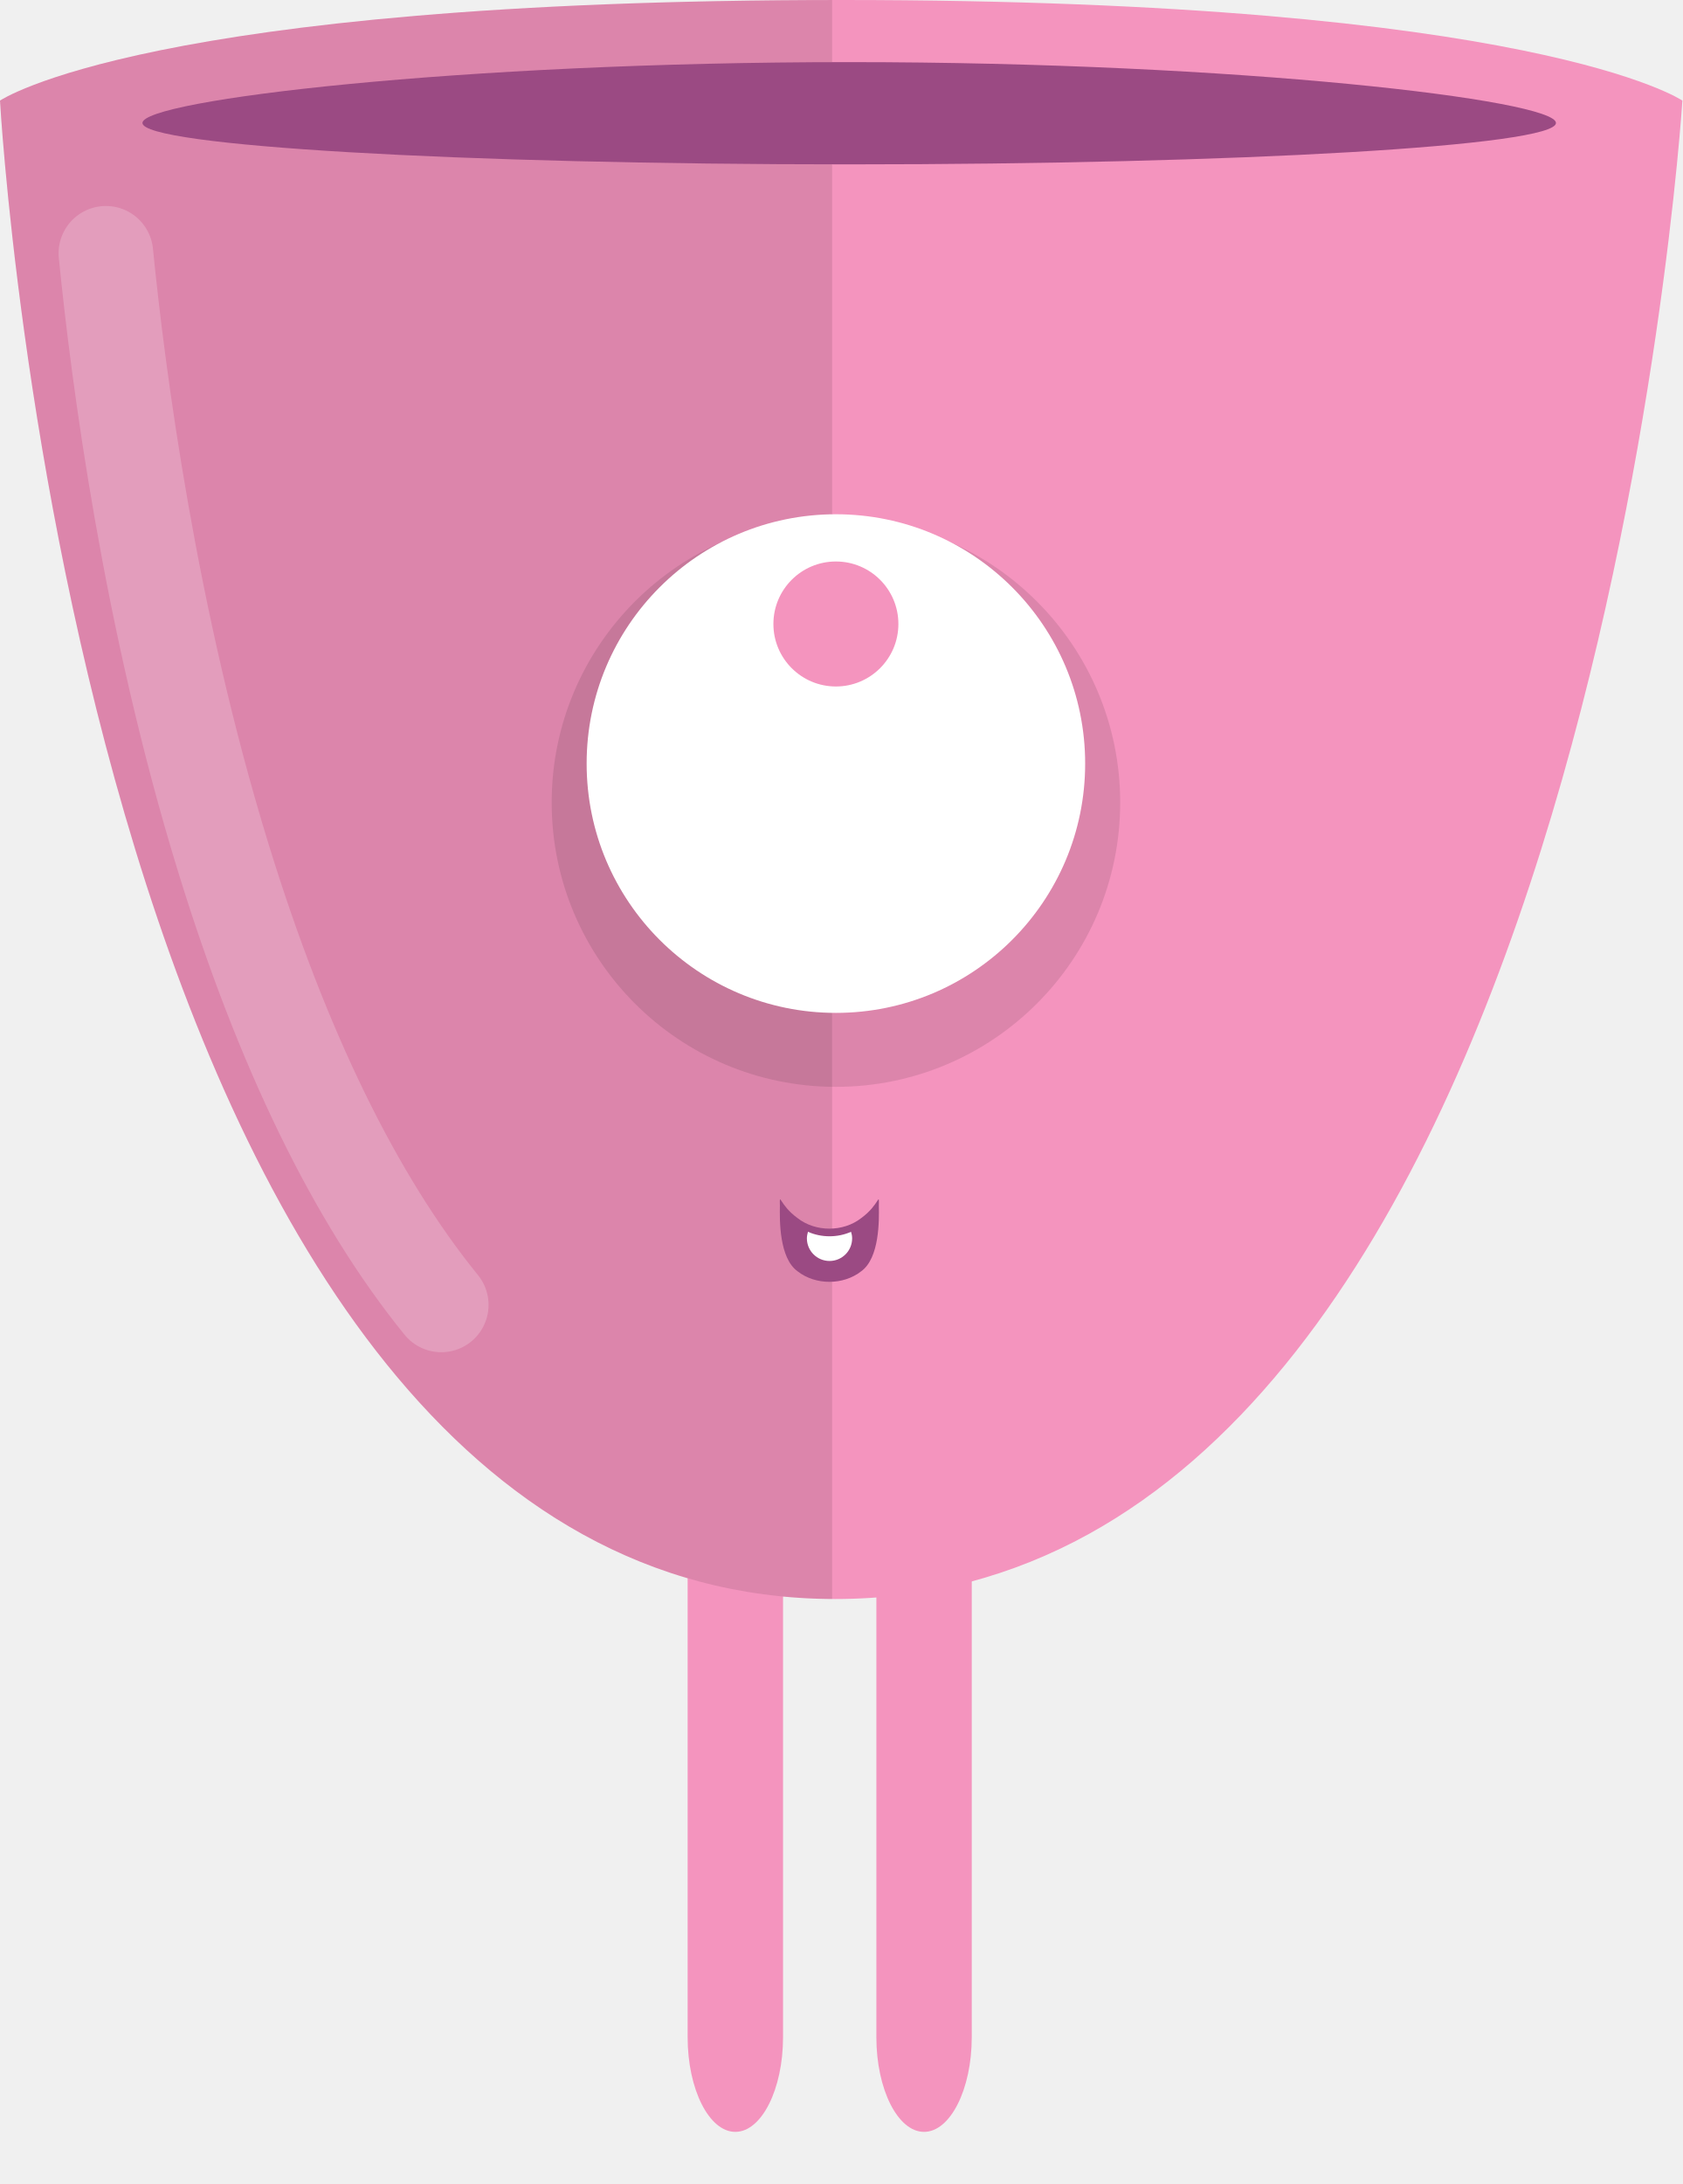
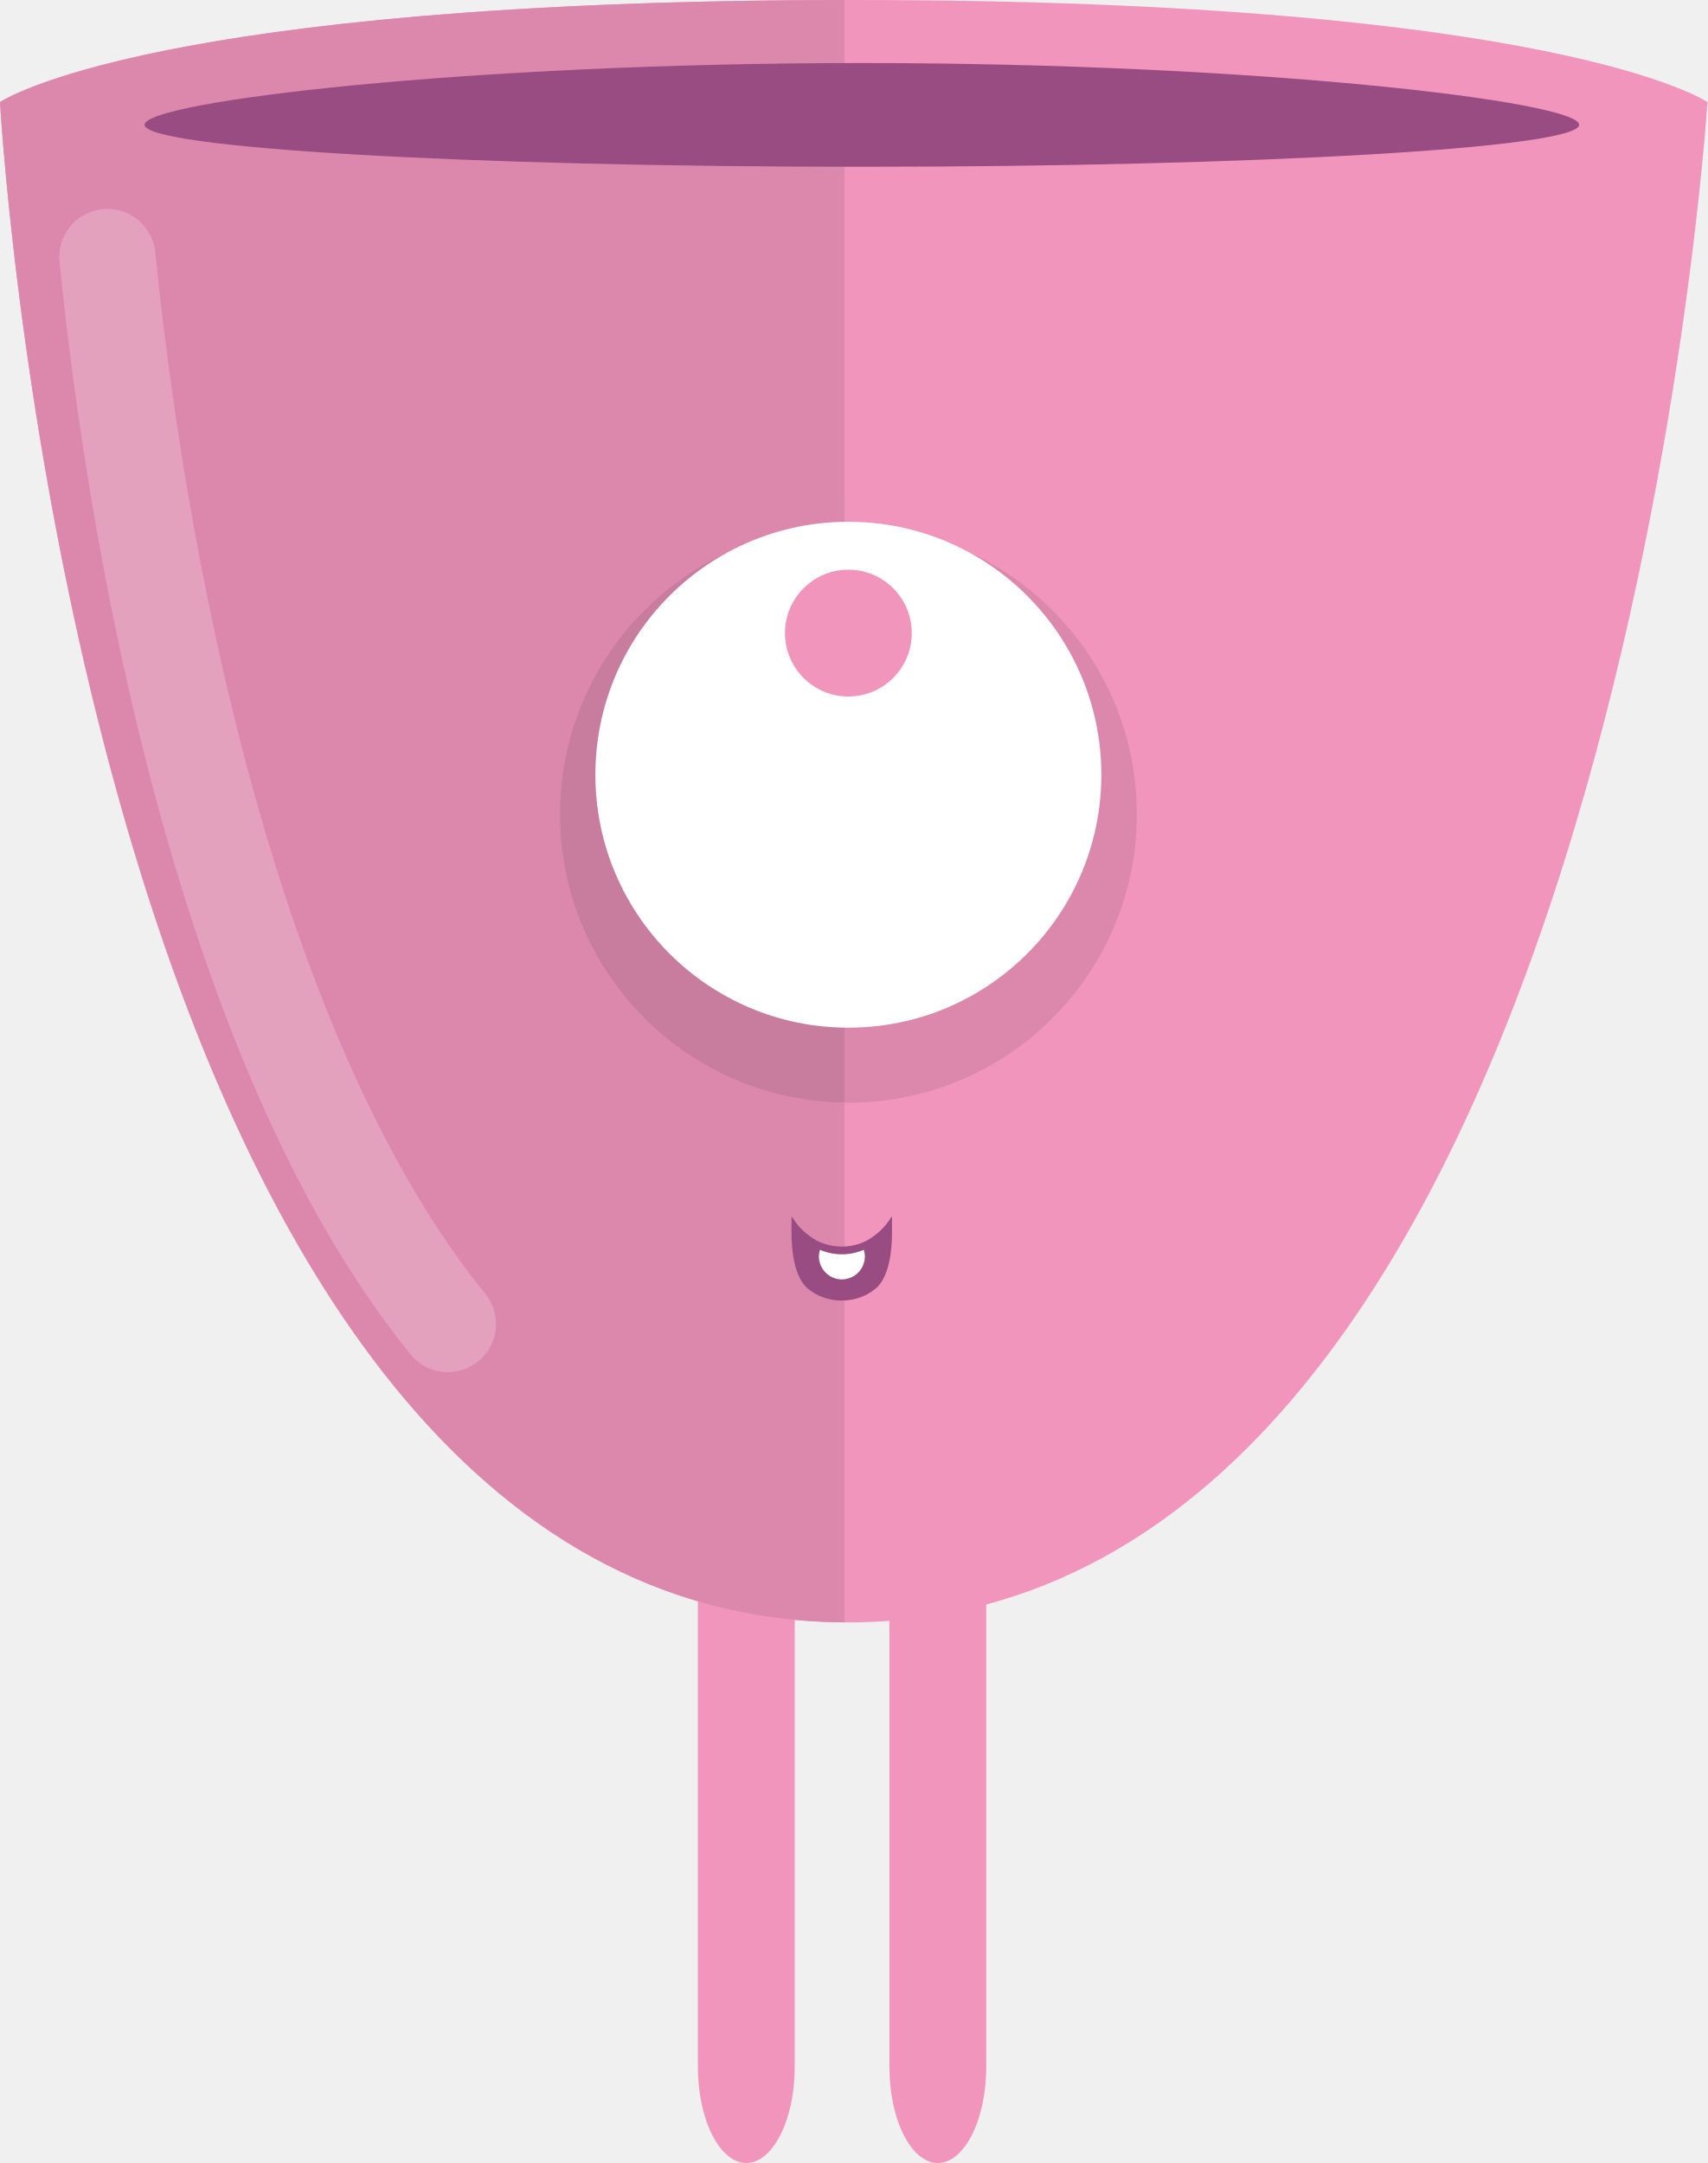
- <svg xmlns="http://www.w3.org/2000/svg" xmlns:xlink="http://www.w3.org/1999/xlink" version="1.0" id="Layer_1" x="0px" y="0px" width="88.936px" height="115.422px" viewBox="0 0 88.936 115.422" enable-background="new 0 0 88.936 115.422" xml:space="preserve">
-   <path fill="#F494BE" d="M41.393,107.667c0,2.75-1.136,5-2.522,5s-2.521-2.25-2.521-5V57.045c0-2.75,1.135-5,2.521-5  c1.388,0,2.522,2.25,2.522,5V107.667z" />
-   <path fill="#F494BE" d="M51.369,107.667c0,2.75-1.136,5-2.521,5c-1.387,0-2.521-2.25-2.521-5V57.045c0-2.75,1.135-5,2.521-5  c1.386,0,2.521,2.25,2.521,5V107.667z" />
-   <path fill="#F494BE" d="M88.935,5.316c0,0-7.769-5.316-44.468-5.316C7.767,0,0,5.316,0,5.316s4.362,79.19,44.15,79.19  S88.935,5.316,88.935,5.316" />
-   <g opacity="0.1">
-     <g>
-       <g>
-         <defs>
-           <rect id="SVGID_1_" x="0.004" y="0.001" width="43.979" height="84.503" />
-         </defs>
-         <clipPath id="SVGID_2_">
-           <use xlink:href="#SVGID_1_" overflow="visible" />
-         </clipPath>
-         <path clip-path="url(#SVGID_2_)" d="M43.988,0.001C7.703,0.047,0.001,5.317,0.001,5.317s4.351,78.971,43.987,79.188V0.001z" />
-       </g>
-     </g>
-   </g>
-   <g opacity="0.1">
-     <g>
-       <g>
-         <defs>
-           <rect id="SVGID_3_" x="29.164" y="27.385" width="30.05" height="30.055" />
-         </defs>
-         <clipPath id="SVGID_4_">
-           <use xlink:href="#SVGID_3_" overflow="visible" />
-         </clipPath>
-         <path clip-path="url(#SVGID_4_)" d="M59.216,42.412c0,8.299-6.729,15.027-15.026,15.027c-8.3,0-15.027-6.729-15.027-15.027     s6.729-15.027,15.027-15.027C52.487,27.385,59.216,34.113,59.216,42.412" />
-       </g>
-     </g>
-   </g>
-   <path fill="#FFFFFF" d="M57.364,40.354c0,7.277-5.899,13.176-13.176,13.176c-7.277,0-13.177-5.898-13.177-13.176  c0-7.276,5.898-13.176,13.177-13.176C51.465,27.179,57.364,33.078,57.364,40.354" />
-   <path fill="#F494BE" d="M47.491,32.977c0,1.824-1.479,3.303-3.304,3.303c-1.823,0-3.303-1.479-3.303-3.303  c0-1.824,1.479-3.303,3.303-3.303C46.012,29.674,47.491,31.152,47.491,32.977" />
-   <path fill="#9B4A83" d="M82.252,6.499c0,1.208-16.728,2.188-37.36,2.188c-20.634,0-37.362-0.98-37.362-2.188  S24.257,3.283,44.89,3.283C65.523,3.283,82.252,5.291,82.252,6.499" />
-   <path fill="#9B4A83" d="M46.458,63.723c0.015,0.763,0.042,2.756-0.93,3.461c-0.951,0.746-2.419,0.746-3.37,0  c-0.972-0.705-0.944-2.698-0.931-3.461c-0.015-0.789-0.041-0.055,0.931,0.65c0.951,0.746,2.419,0.746,3.37,0  C46.5,63.668,46.472,62.934,46.458,63.723" />
-   <path fill="#FFFFFF" d="M42.711,65.099c-0.031,0.11-0.057,0.226-0.057,0.347c0,0.659,0.536,1.195,1.197,1.195  s1.195-0.536,1.195-1.195c0-0.121-0.022-0.236-0.057-0.347C44.276,65.415,43.427,65.415,42.711,65.099" />
-   <g opacity="0.2">
-     <g>
-       <g>
-         <defs>
-           <rect id="SVGID_5_" x="3.094" y="10.886" width="22.729" height="60.578" />
-         </defs>
-         <clipPath id="SVGID_6_">
-           <use xlink:href="#SVGID_5_" overflow="visible" />
-         </clipPath>
-         <path clip-path="url(#SVGID_6_)" fill="none" stroke="#FFFFFF" stroke-width="5" stroke-linecap="round" stroke-linejoin="round" stroke-miterlimit="10" d="     M5.597,13.386c0.642,6.44,2.31,19.291,6.207,31.946c3.106,10.092,6.983,18.042,11.522,23.631" />
-       </g>
-     </g>
+ <svg xmlns="http://www.w3.org/2000/svg" version="1.0" id="Layer_1" x="0px" y="0px" width="88.934px" height="112.667px" viewBox="0 0 88.934 112.667" enable-background="new 0 0 88.934 112.667" xml:space="preserve">
+   <g>
+     <path fill="#F195BC" d="M41.393,107.667c0,2.75-1.136,5-2.522,5s-2.521-2.25-2.521-5V57.045c0-2.75,1.135-5,2.521-5   s2.522,2.25,2.522,5V107.667" />
+     <path fill="#F195BC" d="M51.368,107.667c0,2.75-1.135,5-2.521,5c-1.388,0-2.522-2.25-2.522-5V57.045c0-2.75,1.135-5,2.522-5   c1.387,0,2.521,2.25,2.521,5V107.667" />
+     <path fill="#F195BC" d="M88.934,5.316c0,0-7.767-5.316-44.467-5.316C7.766,0,0,5.316,0,5.316s4.362,79.191,44.149,79.191   C83.938,84.508,88.934,5.316,88.934,5.316" />
+     <path fill="#DC88AC" d="M43.983,27.386V0.001C8.05,0.047,0.15,5.218,0.003,5.316v0.038c0.113,1.937,4.849,78.927,43.98,79.15   V57.438c-8.105-0.108-14.66-6.632-14.82-14.723v-0.607C29.323,34.018,35.878,27.494,43.983,27.386z M25.823,69.103   c-0.038,0.679-0.351,1.34-0.92,1.803c-0.457,0.37-1.004,0.553-1.549,0.559h-0.05c-0.719-0.007-1.43-0.322-1.918-0.924   c-4.827-5.953-8.798-14.176-11.974-24.473c-3.974-12.914-5.65-25.892-6.305-32.434c-0.137-1.374,0.865-2.599,2.239-2.735   l0.229-0.013h0.042c1.261,0.011,2.336,0.97,2.464,2.252c0.629,6.339,2.288,19.063,6.109,31.458   c3.041,9.889,6.824,17.566,11.076,22.792c0.344,0.425,0.526,0.928,0.555,1.435V69.103z" />
+     <path fill="#DC88AC" d="M44.188,27.385c-0.068,0-0.137,0-0.205,0.001v30.053c0.068,0.001,0.137,0.001,0.205,0.001   c8.214,0,14.889-6.592,15.024-14.773v-0.508C59.077,33.977,52.402,27.385,44.188,27.385z" />
+     <path fill="#C97D9E" d="M43.983,57.438V27.386c-8.105,0.108-14.66,6.632-14.82,14.723v0.607   C29.323,50.807,35.878,57.33,43.983,57.438z" />
+     <path fill="#FFFFFF" d="M57.363,40.354c0,7.277-5.898,13.176-13.176,13.176c-7.276,0-13.176-5.898-13.176-13.176   c0-7.276,5.899-13.176,13.176-13.176C51.465,27.179,57.363,33.078,57.363,40.354" />
+     <path fill="#F195BC" d="M47.49,32.977c0,1.824-1.479,3.303-3.302,3.303c-1.824,0-3.303-1.479-3.303-3.303s1.479-3.303,3.303-3.303   C46.012,29.674,47.49,31.152,47.49,32.977" />
+     <path fill="#994C82" d="M82.251,6.499c0,1.208-16.727,2.188-37.361,2.188c-20.634,0-37.36-0.979-37.36-2.188   s16.727-3.216,37.36-3.216C65.524,3.283,82.251,5.291,82.251,6.499" />
+     <path fill="#994C82" d="M46.458,63.723c0.014,0.763,0.042,2.756-0.931,3.461c-0.95,0.746-2.419,0.746-3.37,0   c-0.972-0.705-0.943-2.698-0.93-3.461c-0.014-0.789-0.042-0.055,0.93,0.65c0.951,0.746,2.42,0.746,3.37,0   C46.5,63.668,46.472,62.934,46.458,63.723" />
+     <path fill="#FFFFFF" d="M42.711,65.099c-0.033,0.11-0.057,0.226-0.057,0.347c0,0.659,0.535,1.195,1.196,1.195   s1.196-0.536,1.196-1.195c0-0.121-0.022-0.236-0.056-0.347C44.276,65.414,43.426,65.414,42.711,65.099" />
+     <path fill="#E3A1BD" d="M14.192,44.596c-3.821-12.395-5.48-25.119-6.109-31.458c-0.128-1.282-1.203-2.241-2.464-2.252H5.577   c-0.076,0.001-0.152,0.005-0.229,0.013c-1.374,0.137-2.376,1.361-2.239,2.735c0.654,6.542,2.331,19.52,6.305,32.434   c3.176,10.297,7.146,18.52,11.974,24.473c0.488,0.602,1.199,0.917,1.918,0.924h0.05c0.545-0.006,1.092-0.188,1.549-0.559   c0.569-0.463,0.882-1.124,0.92-1.803v-0.28c-0.028-0.507-0.211-1.01-0.555-1.435C21.017,62.162,17.233,54.484,14.192,44.596z" />
  </g>
</svg>
